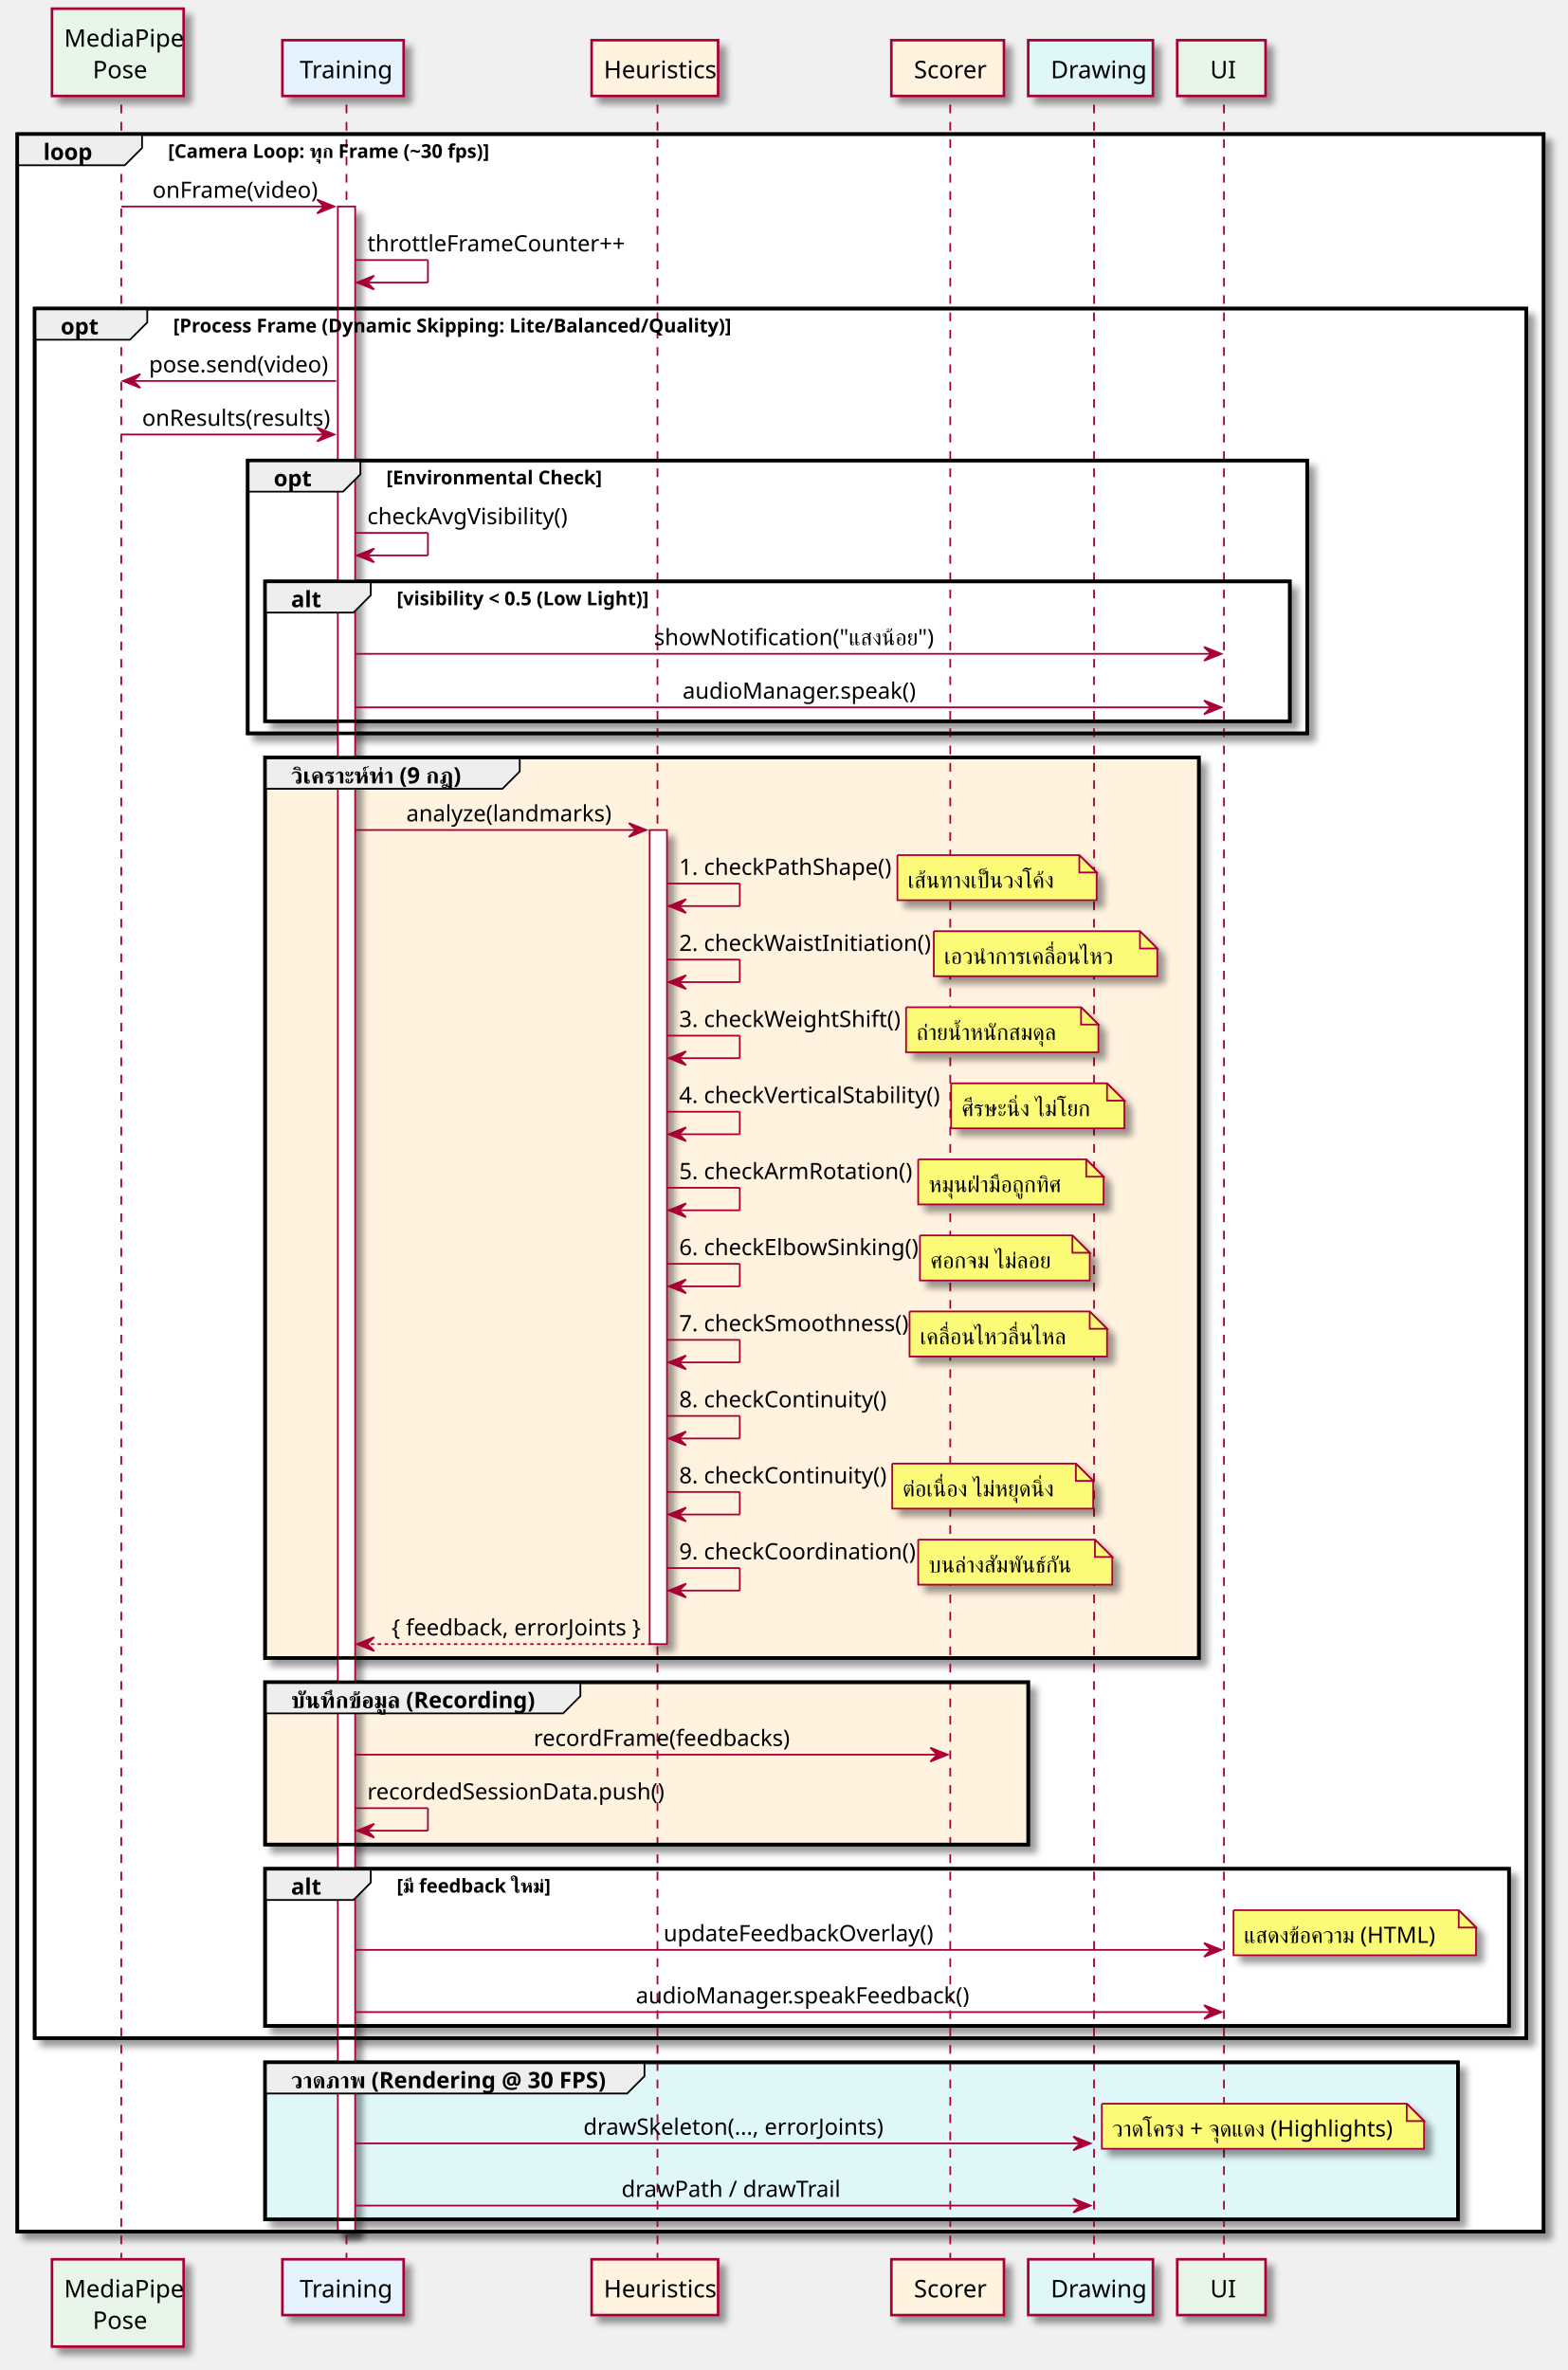
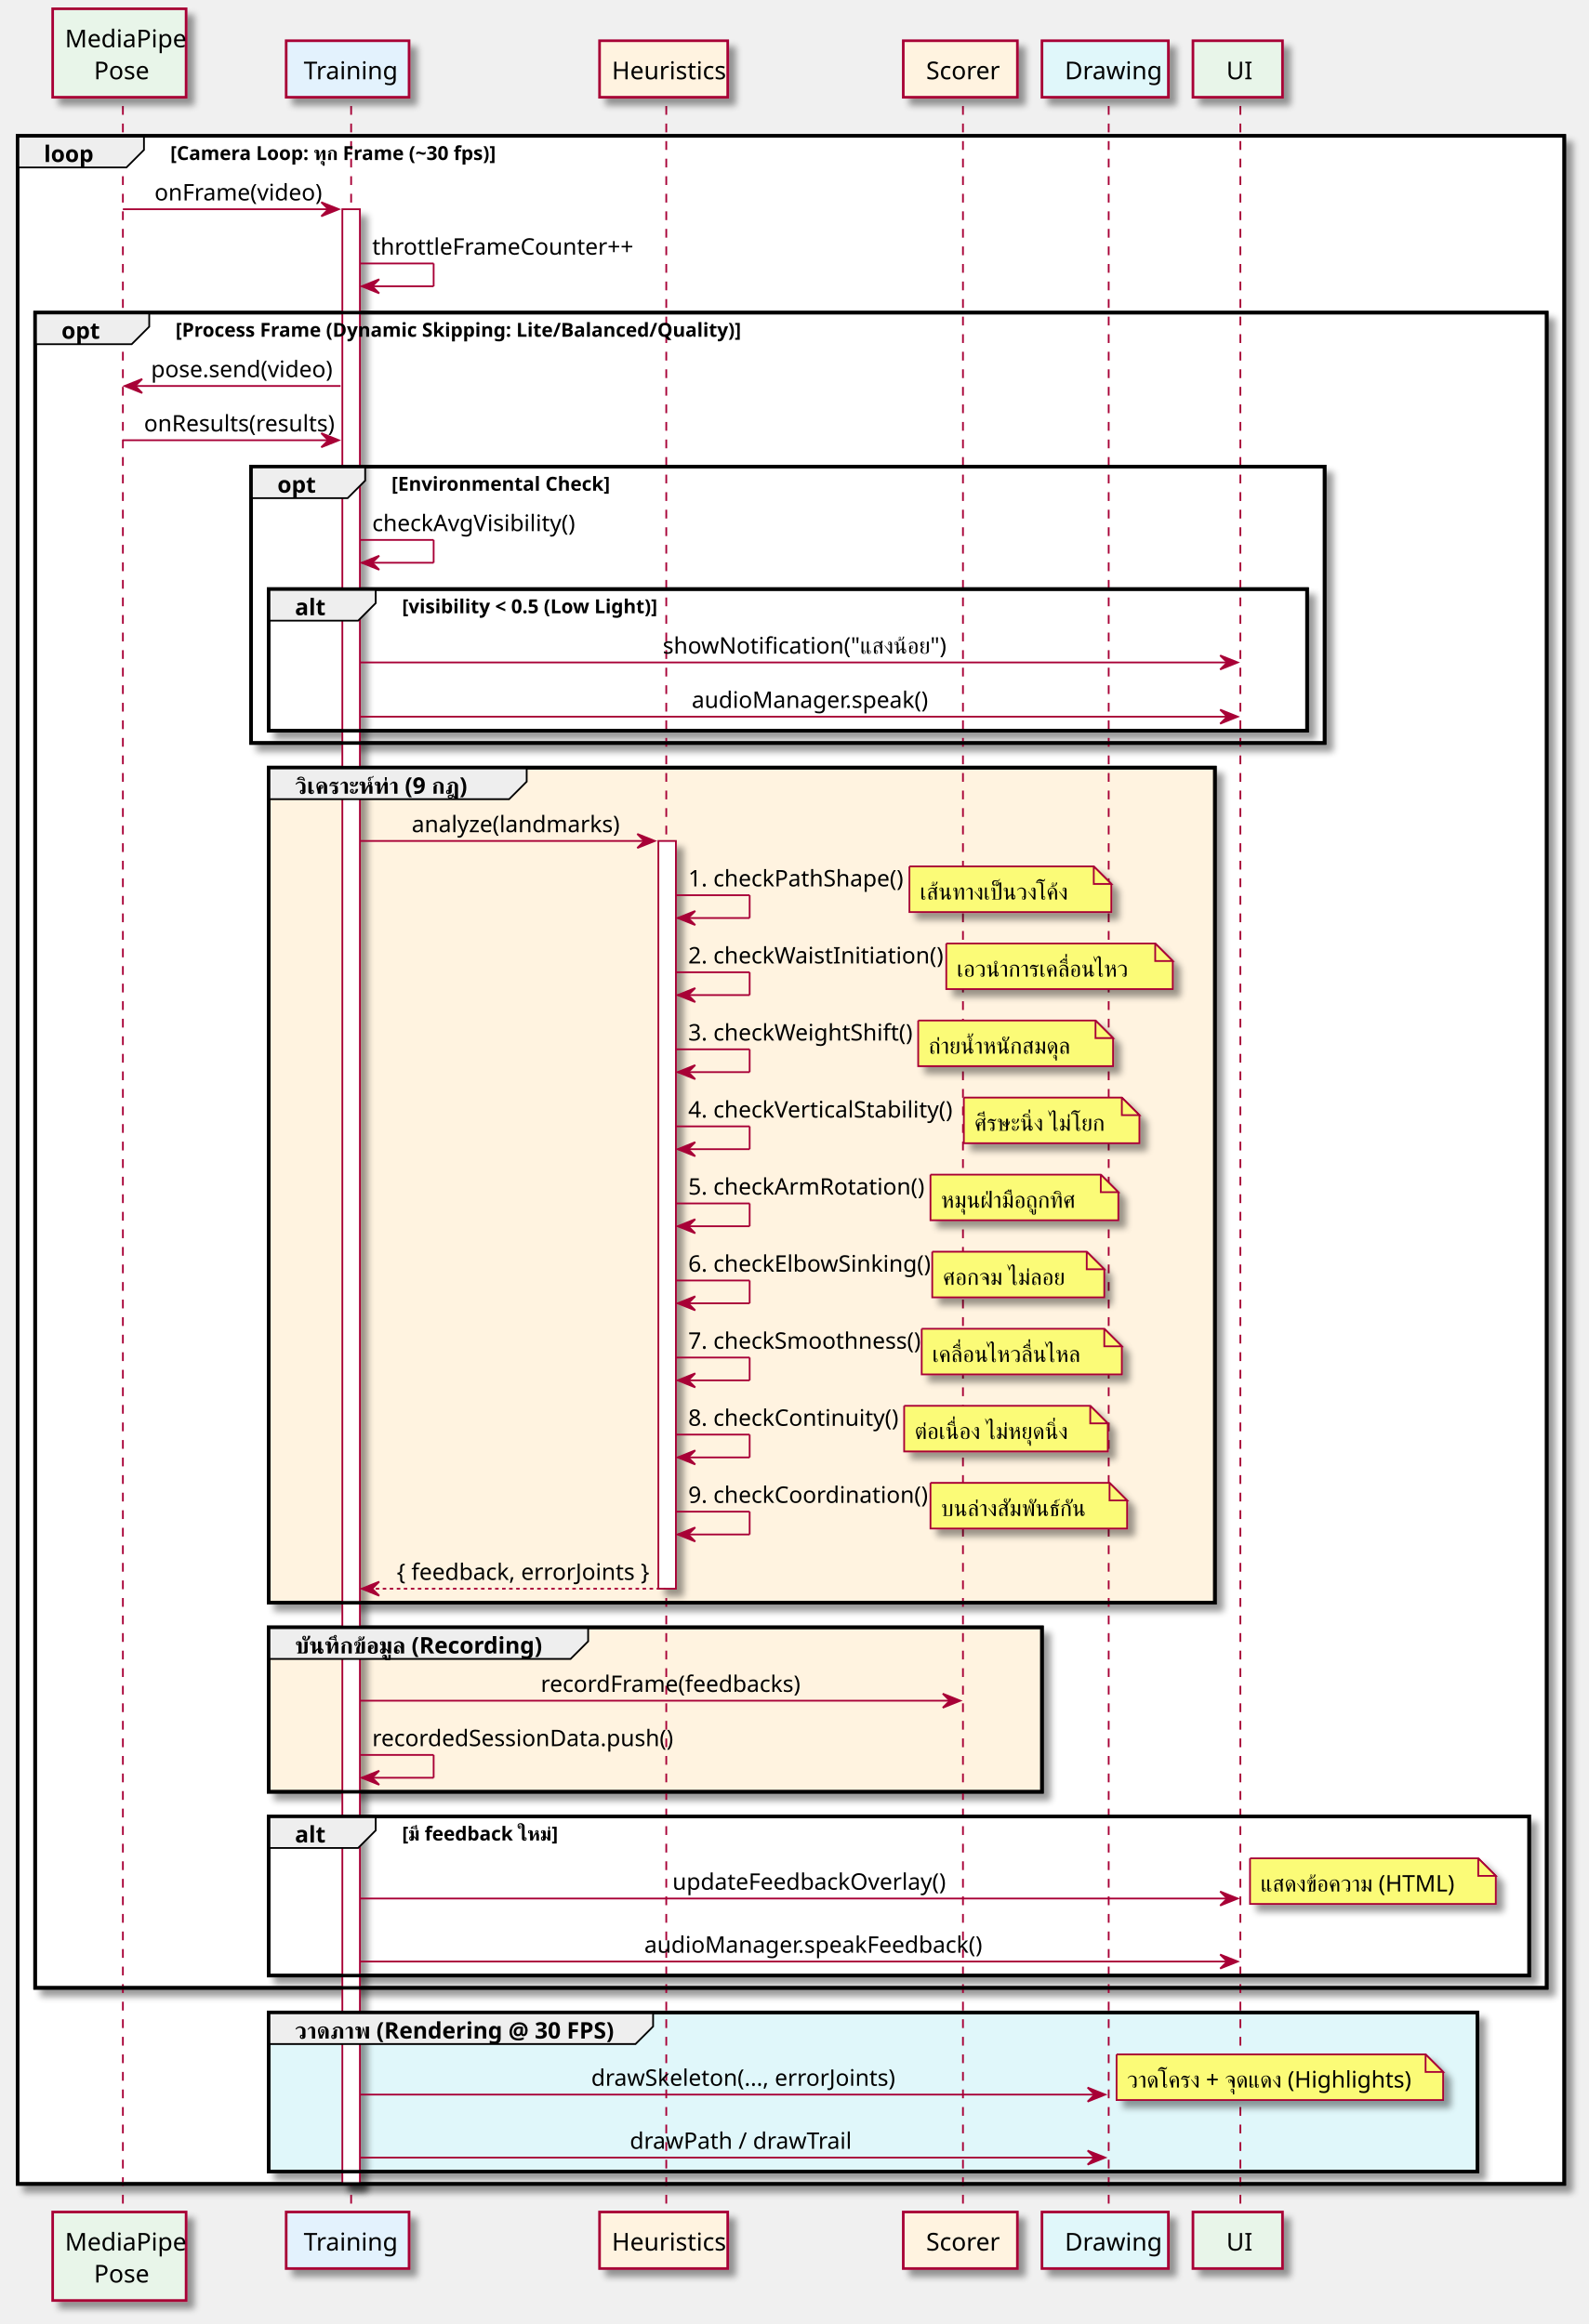
- <svg xmlns="http://www.w3.org/2000/svg" contentScriptType="application/ecmascript" contentStyleType="text/css" height="1368px" preserveAspectRatio="none" style="width:905px;height:1368px;background:#00000000;" version="1.1" viewBox="0 0 905 1368" width="905px" zoomAndPan="magnify">
+ <svg xmlns="http://www.w3.org/2000/svg" contentScriptType="application/ecmascript" contentStyleType="text/css" height="1324px" preserveAspectRatio="none" style="width:905px;height:1324px;background:#00000000;" version="1.1" viewBox="0 0 905 1324" width="905px" zoomAndPan="magnify">
  <defs>
-     <filter height="300%" id="fuu8ualpkqyuk" width="300%" x="-1" y="-1">
+     <filter height="300%" id="fxrelg473876f" width="300%" x="-1" y="-1">
      <feGaussianBlur result="blurOut" stdDeviation="2.0" />
      <feColorMatrix in="blurOut" result="blurOut2" type="matrix" values="0 0 0 0 0 0 0 0 0 0 0 0 0 0 0 0 0 0 .4 0" />
      <feOffset dx="4.0" dy="4.0" in="blurOut2" result="blurOut3" />
      <feBlend in="SourceGraphic" in2="blurOut3" mode="normal" />
    </filter>
  </defs>
  <g>
-     <rect fill="#FFFFFF" filter="url(#fuu8ualpkqyuk)" height="1168.9" style="stroke:#A80036;stroke-width:1.0;" width="10" x="195" y="119.2" />
-     <rect fill="#FFFFFF" filter="url(#fuu8ualpkqyuk)" height="469.9" style="stroke:#A80036;stroke-width:1.0;" width="10" x="375" y="479.1" />
-     <rect fill="#FFFFFF" filter="url(#fuu8ualpkqyuk)" height="1210.7" style="stroke:#000000;stroke-width:2.0;" width="881" x="10" y="77.4" />
-     <rect fill="#FFFFFF" filter="url(#fuu8ualpkqyuk)" height="998.3" style="stroke:#000000;stroke-width:2.0;" width="861" x="20" y="178.1" />
-     <rect fill="#FFFFFF" filter="url(#fuu8ualpkqyuk)" height="157.5" style="stroke:#000000;stroke-width:2.0;" width="611.5" x="143" y="265.8" />
-     <rect fill="#FFFFFF" filter="url(#fuu8ualpkqyuk)" height="80.7" style="stroke:#000000;stroke-width:2.0;" width="591.5" x="153" y="335.6" />
-     <rect fill="#FFF3E0" filter="url(#fuu8ualpkqyuk)" height="519.7" style="stroke:#000000;stroke-width:2.0;" width="539" x="153" y="437.3" />
-     <rect fill="#FFF3E0" filter="url(#fuu8ualpkqyuk)" height="93.7" style="stroke:#000000;stroke-width:2.0;" width="440.5" x="153" y="971" />
-     <rect fill="#FFFFFF" filter="url(#fuu8ualpkqyuk)" height="90.7" style="stroke:#000000;stroke-width:2.0;" width="718" x="153" y="1078.7" />
-     <rect fill="#E0F7FA" filter="url(#fuu8ualpkqyuk)" height="90.7" style="stroke:#000000;stroke-width:2.0;" width="688.5" x="153" y="1190.4" />
-     <line style="stroke:#A80036;stroke-width:1.0;stroke-dasharray:5.0,5.0;" x1="70" x2="70" y1="60.4" y2="1305.1" />
-     <line style="stroke:#A80036;stroke-width:1.0;stroke-dasharray:5.0,5.0;" x1="200" x2="200" y1="60.4" y2="1305.1" />
-     <line style="stroke:#A80036;stroke-width:1.0;stroke-dasharray:5.0,5.0;" x1="379.5" x2="379.5" y1="60.4" y2="1305.1" />
-     <line style="stroke:#A80036;stroke-width:1.0;stroke-dasharray:5.0,5.0;" x1="548.5" x2="548.5" y1="60.4" y2="1305.1" />
-     <line style="stroke:#A80036;stroke-width:1.0;stroke-dasharray:5.0,5.0;" x1="631.5" x2="631.5" y1="60.4" y2="1305.1" />
-     <line style="stroke:#A80036;stroke-width:1.0;stroke-dasharray:5.0,5.0;" x1="706.5" x2="706.5" y1="60.4" y2="1305.1" />
-     <rect fill="#E8F5E9" filter="url(#fuu8ualpkqyuk)" height="50.4" style="stroke:#A80036;stroke-width:1.5;" width="76" x="30" y="5" />
+     <rect fill="#FFFFFF" filter="url(#fxrelg473876f)" height="1125" style="stroke:#A80036;stroke-width:1.0;" width="10" x="195" y="119.2" />
+     <rect fill="#FFFFFF" filter="url(#fxrelg473876f)" height="426" style="stroke:#A80036;stroke-width:1.0;" width="10" x="375" y="479.1" />
+     <rect fill="#FFFFFF" filter="url(#fxrelg473876f)" height="1166.8" style="stroke:#000000;stroke-width:2.0;" width="881" x="10" y="77.4" />
+     <rect fill="#FFFFFF" filter="url(#fxrelg473876f)" height="954.4" style="stroke:#000000;stroke-width:2.0;" width="861" x="20" y="178.1" />
+     <rect fill="#FFFFFF" filter="url(#fxrelg473876f)" height="157.5" style="stroke:#000000;stroke-width:2.0;" width="611.5" x="143" y="265.8" />
+     <rect fill="#FFFFFF" filter="url(#fxrelg473876f)" height="80.7" style="stroke:#000000;stroke-width:2.0;" width="591.5" x="153" y="335.6" />
+     <rect fill="#FFF3E0" filter="url(#fxrelg473876f)" height="475.8" style="stroke:#000000;stroke-width:2.0;" width="539" x="153" y="437.3" />
+     <rect fill="#FFF3E0" filter="url(#fxrelg473876f)" height="93.7" style="stroke:#000000;stroke-width:2.0;" width="440.5" x="153" y="927.1" />
+     <rect fill="#FFFFFF" filter="url(#fxrelg473876f)" height="90.7" style="stroke:#000000;stroke-width:2.0;" width="718" x="153" y="1034.8" />
+     <rect fill="#E0F7FA" filter="url(#fxrelg473876f)" height="90.7" style="stroke:#000000;stroke-width:2.0;" width="688.5" x="153" y="1146.5" />
+     <line style="stroke:#A80036;stroke-width:1.0;stroke-dasharray:5.0,5.0;" x1="70" x2="70" y1="60.4" y2="1261.2" />
+     <line style="stroke:#A80036;stroke-width:1.0;stroke-dasharray:5.0,5.0;" x1="200" x2="200" y1="60.4" y2="1261.2" />
+     <line style="stroke:#A80036;stroke-width:1.0;stroke-dasharray:5.0,5.0;" x1="379.5" x2="379.5" y1="60.4" y2="1261.2" />
+     <line style="stroke:#A80036;stroke-width:1.0;stroke-dasharray:5.0,5.0;" x1="548.5" x2="548.5" y1="60.4" y2="1261.2" />
+     <line style="stroke:#A80036;stroke-width:1.0;stroke-dasharray:5.0,5.0;" x1="631.5" x2="631.5" y1="60.4" y2="1261.2" />
+     <line style="stroke:#A80036;stroke-width:1.0;stroke-dasharray:5.0,5.0;" x1="706.5" x2="706.5" y1="60.4" y2="1261.2" />
+     <rect fill="#E8F5E9" filter="url(#fxrelg473876f)" height="50.4" style="stroke:#A80036;stroke-width:1.5;" width="76" x="30" y="5" />
    <text fill="#000000" font-family="Sarabun" font-size="14" lengthAdjust="spacing" textLength="62" x="37" y="26.952">MediaPipe</text>
    <text fill="#000000" font-family="Sarabun" font-size="14" lengthAdjust="spacing" textLength="29" x="53.5" y="45.152">Pose</text>
-     <rect fill="#E8F5E9" filter="url(#fuu8ualpkqyuk)" height="50.4" style="stroke:#A80036;stroke-width:1.5;" width="76" x="30" y="1304.1" />
-     <text fill="#000000" font-family="Sarabun" font-size="14" lengthAdjust="spacing" textLength="62" x="37" y="1326.052">MediaPipe</text>
-     <text fill="#000000" font-family="Sarabun" font-size="14" lengthAdjust="spacing" textLength="29" x="53.5" y="1344.252">Pose</text>
-     <rect fill="#E3F2FD" filter="url(#fuu8ualpkqyuk)" height="32.2" style="stroke:#A80036;stroke-width:1.5;" width="70" x="163" y="23.2" />
+     <rect fill="#E8F5E9" filter="url(#fxrelg473876f)" height="50.4" style="stroke:#A80036;stroke-width:1.5;" width="76" x="30" y="1260.2" />
+     <text fill="#000000" font-family="Sarabun" font-size="14" lengthAdjust="spacing" textLength="62" x="37" y="1282.152">MediaPipe</text>
+     <text fill="#000000" font-family="Sarabun" font-size="14" lengthAdjust="spacing" textLength="29" x="53.5" y="1300.352">Pose</text>
+     <rect fill="#E3F2FD" filter="url(#fxrelg473876f)" height="32.2" style="stroke:#A80036;stroke-width:1.5;" width="70" x="163" y="23.2" />
    <text fill="#000000" font-family="Sarabun" font-size="14" lengthAdjust="spacing" textLength="50" x="173" y="45.152">Training</text>
-     <rect fill="#E3F2FD" filter="url(#fuu8ualpkqyuk)" height="32.2" style="stroke:#A80036;stroke-width:1.5;" width="70" x="163" y="1304.1" />
-     <text fill="#000000" font-family="Sarabun" font-size="14" lengthAdjust="spacing" textLength="50" x="173" y="1326.052">Training</text>
-     <rect fill="#FFF3E0" filter="url(#fuu8ualpkqyuk)" height="32.2" style="stroke:#A80036;stroke-width:1.5;" width="73" x="341.5" y="23.2" />
+     <rect fill="#E3F2FD" filter="url(#fxrelg473876f)" height="32.2" style="stroke:#A80036;stroke-width:1.5;" width="70" x="163" y="1260.2" />
+     <text fill="#000000" font-family="Sarabun" font-size="14" lengthAdjust="spacing" textLength="50" x="173" y="1282.152">Training</text>
+     <rect fill="#FFF3E0" filter="url(#fxrelg473876f)" height="32.2" style="stroke:#A80036;stroke-width:1.5;" width="73" x="341.5" y="23.2" />
    <text fill="#000000" font-family="Sarabun" font-size="14" lengthAdjust="spacing" textLength="59" x="348.5" y="45.152">Heuristics</text>
-     <rect fill="#FFF3E0" filter="url(#fuu8ualpkqyuk)" height="32.2" style="stroke:#A80036;stroke-width:1.5;" width="73" x="341.5" y="1304.1" />
-     <text fill="#000000" font-family="Sarabun" font-size="14" lengthAdjust="spacing" textLength="59" x="348.5" y="1326.052">Heuristics</text>
-     <rect fill="#FFF3E0" filter="url(#fuu8ualpkqyuk)" height="32.2" style="stroke:#A80036;stroke-width:1.5;" width="65" x="514.5" y="23.2" />
+     <rect fill="#FFF3E0" filter="url(#fxrelg473876f)" height="32.2" style="stroke:#A80036;stroke-width:1.5;" width="73" x="341.5" y="1260.2" />
+     <text fill="#000000" font-family="Sarabun" font-size="14" lengthAdjust="spacing" textLength="59" x="348.5" y="1282.152">Heuristics</text>
+     <rect fill="#FFF3E0" filter="url(#fxrelg473876f)" height="32.2" style="stroke:#A80036;stroke-width:1.5;" width="65" x="514.5" y="23.2" />
    <text fill="#000000" font-family="Sarabun" font-size="14" lengthAdjust="spacing" textLength="39" x="527.5" y="45.152">Scorer</text>
-     <rect fill="#FFF3E0" filter="url(#fuu8ualpkqyuk)" height="32.2" style="stroke:#A80036;stroke-width:1.5;" width="65" x="514.5" y="1304.1" />
-     <text fill="#000000" font-family="Sarabun" font-size="14" lengthAdjust="spacing" textLength="39" x="527.5" y="1326.052">Scorer</text>
-     <rect fill="#E0F7FA" filter="url(#fuu8ualpkqyuk)" height="32.2" style="stroke:#A80036;stroke-width:1.5;" width="72" x="593.5" y="23.2" />
+     <rect fill="#FFF3E0" filter="url(#fxrelg473876f)" height="32.2" style="stroke:#A80036;stroke-width:1.5;" width="65" x="514.5" y="1260.2" />
+     <text fill="#000000" font-family="Sarabun" font-size="14" lengthAdjust="spacing" textLength="39" x="527.5" y="1282.152">Scorer</text>
+     <rect fill="#E0F7FA" filter="url(#fxrelg473876f)" height="32.2" style="stroke:#A80036;stroke-width:1.5;" width="72" x="593.5" y="23.2" />
    <text fill="#000000" font-family="Sarabun" font-size="14" lengthAdjust="spacing" textLength="49" x="606.5" y="45.152">Drawing</text>
-     <rect fill="#E0F7FA" filter="url(#fuu8ualpkqyuk)" height="32.2" style="stroke:#A80036;stroke-width:1.5;" width="72" x="593.5" y="1304.1" />
-     <text fill="#000000" font-family="Sarabun" font-size="14" lengthAdjust="spacing" textLength="49" x="606.5" y="1326.052">Drawing</text>
-     <rect fill="#E8F5E9" filter="url(#fuu8ualpkqyuk)" height="32.2" style="stroke:#A80036;stroke-width:1.5;" width="51" x="679.5" y="23.2" />
+     <rect fill="#E0F7FA" filter="url(#fxrelg473876f)" height="32.2" style="stroke:#A80036;stroke-width:1.5;" width="72" x="593.5" y="1260.2" />
+     <text fill="#000000" font-family="Sarabun" font-size="14" lengthAdjust="spacing" textLength="49" x="606.5" y="1282.152">Drawing</text>
+     <rect fill="#E8F5E9" filter="url(#fxrelg473876f)" height="32.2" style="stroke:#A80036;stroke-width:1.5;" width="51" x="679.5" y="23.2" />
    <text fill="#000000" font-family="Sarabun" font-size="14" lengthAdjust="spacing" textLength="13" x="698.5" y="45.152">UI</text>
-     <rect fill="#E8F5E9" filter="url(#fuu8ualpkqyuk)" height="32.2" style="stroke:#A80036;stroke-width:1.5;" width="51" x="679.5" y="1304.1" />
-     <text fill="#000000" font-family="Sarabun" font-size="14" lengthAdjust="spacing" textLength="13" x="698.5" y="1326.052">UI</text>
-     <rect fill="#FFFFFF" filter="url(#fuu8ualpkqyuk)" height="1168.9" style="stroke:#A80036;stroke-width:1.0;" width="10" x="195" y="119.2" />
-     <rect fill="#FFFFFF" filter="url(#fuu8ualpkqyuk)" height="469.9" style="stroke:#A80036;stroke-width:1.0;" width="10" x="375" y="479.1" />
+     <rect fill="#E8F5E9" filter="url(#fxrelg473876f)" height="32.2" style="stroke:#A80036;stroke-width:1.5;" width="51" x="679.5" y="1260.2" />
+     <text fill="#000000" font-family="Sarabun" font-size="14" lengthAdjust="spacing" textLength="13" x="698.5" y="1282.152">UI</text>
+     <rect fill="#FFFFFF" filter="url(#fxrelg473876f)" height="1125" style="stroke:#A80036;stroke-width:1.0;" width="10" x="195" y="119.2" />
+     <rect fill="#FFFFFF" filter="url(#fxrelg473876f)" height="426" style="stroke:#A80036;stroke-width:1.0;" width="10" x="375" y="479.1" />
    <path d="M10,77.4 L82,77.4 L82,85.4 L72,95.4 L10,95.4 L10,77.4 " fill="#EEEEEE" style="stroke:#000000;stroke-width:1.0;" />
-     <rect fill="none" height="1210.7" style="stroke:#000000;stroke-width:2.0;" width="881" x="10" y="77.4" />
+     <rect fill="none" height="1166.8" style="stroke:#000000;stroke-width:2.0;" width="881" x="10" y="77.4" />
    <text fill="#000000" font-family="Sarabun" font-size="13" font-weight="bold" lengthAdjust="spacing" textLength="27" x="25" y="92.284">loop</text>
    <text fill="#000000" font-family="Sarabun" font-size="11" font-weight="bold" lengthAdjust="spacing" textLength="175" x="97" y="91.148">[Camera Loop: ทุก Frame (~30 fps)]</text>
    <polygon fill="#A80036" points="183,115.2,193,119.2,183,123.2,187,119.2" style="stroke:#A80036;stroke-width:1.0;" />
    <line style="stroke:#A80036;stroke-width:1.0;" x1="70" x2="189" y1="119.2" y2="119.2" />
    <text fill="#000000" font-family="Sarabun" font-size="13" lengthAdjust="spacing" textLength="89" x="88" y="114.184">onFrame(video)</text>
    <line style="stroke:#A80036;stroke-width:1.0;" x1="205" x2="247" y1="150.1" y2="150.1" />
    <line style="stroke:#A80036;stroke-width:1.0;" x1="247" x2="247" y1="150.1" y2="163.1" />
    <line style="stroke:#A80036;stroke-width:1.0;" x1="206" x2="247" y1="163.1" y2="163.1" />
    <polygon fill="#A80036" points="216,159.1,206,163.1,216,167.1,212,163.1" style="stroke:#A80036;stroke-width:1.0;" />
    <text fill="#000000" font-family="Sarabun" font-size="13" lengthAdjust="spacing" textLength="144" x="212" y="145.084">throttleFrameCounter++</text>
    <path d="M20,178.1 L85,178.1 L85,186.1 L75,196.1 L20,196.1 L20,178.1 " fill="#EEEEEE" style="stroke:#000000;stroke-width:1.0;" />
-     <rect fill="none" height="998.3" style="stroke:#000000;stroke-width:2.0;" width="861" x="20" y="178.1" />
+     <rect fill="none" height="954.4" style="stroke:#000000;stroke-width:2.0;" width="861" x="20" y="178.1" />
    <text fill="#000000" font-family="Sarabun" font-size="13" font-weight="bold" lengthAdjust="spacing" textLength="20" x="35" y="192.984">opt</text>
    <text fill="#000000" font-family="Sarabun" font-size="11" font-weight="bold" lengthAdjust="spacing" textLength="295" x="100" y="191.848">[Process Frame (Dynamic Skipping: Lite/Balanced/Quality)]</text>
    <polygon fill="#A80036" points="81,215.9,71,219.9,81,223.9,77,219.9" style="stroke:#A80036;stroke-width:1.0;" />
    <line style="stroke:#A80036;stroke-width:1.0;" x1="75" x2="194" y1="219.9" y2="219.9" />
    <text fill="#000000" font-family="Sarabun" font-size="13" lengthAdjust="spacing" textLength="93" x="86" y="214.884">pose.send(video)</text>
    <polygon fill="#A80036" points="183,246.8,193,250.8,183,254.8,187,250.8" style="stroke:#A80036;stroke-width:1.0;" />
    <line style="stroke:#A80036;stroke-width:1.0;" x1="70" x2="189" y1="250.8" y2="250.8" />
    <text fill="#000000" font-family="Sarabun" font-size="13" lengthAdjust="spacing" textLength="101" x="82" y="245.784">onResults(results)</text>
    <path d="M143,265.8 L208,265.8 L208,273.8 L198,283.8 L143,283.8 L143,265.8 " fill="#EEEEEE" style="stroke:#000000;stroke-width:1.0;" />
    <rect fill="none" height="157.5" style="stroke:#000000;stroke-width:2.0;" width="611.5" x="143" y="265.8" />
    <text fill="#000000" font-family="Sarabun" font-size="13" font-weight="bold" lengthAdjust="spacing" textLength="20" x="158" y="280.684">opt</text>
    <text fill="#000000" font-family="Sarabun" font-size="11" font-weight="bold" lengthAdjust="spacing" textLength="113" x="223" y="279.548">[Environmental Check]</text>
    <line style="stroke:#A80036;stroke-width:1.0;" x1="205" x2="247" y1="307.6" y2="307.6" />
    <line style="stroke:#A80036;stroke-width:1.0;" x1="247" x2="247" y1="307.6" y2="320.6" />
    <line style="stroke:#A80036;stroke-width:1.0;" x1="206" x2="247" y1="320.6" y2="320.6" />
    <polygon fill="#A80036" points="216,316.6,206,320.6,216,324.6,212,320.6" style="stroke:#A80036;stroke-width:1.0;" />
    <text fill="#000000" font-family="Sarabun" font-size="13" lengthAdjust="spacing" textLength="108" x="212" y="302.584">checkAvgVisibility()</text>
    <path d="M153,335.6 L214,335.6 L214,343.6 L204,353.6 L153,353.6 L153,335.6 " fill="#EEEEEE" style="stroke:#000000;stroke-width:1.0;" />
    <rect fill="none" height="80.7" style="stroke:#000000;stroke-width:2.0;" width="591.5" x="153" y="335.6" />
    <text fill="#000000" font-family="Sarabun" font-size="13" font-weight="bold" lengthAdjust="spacing" textLength="16" x="168" y="350.484">alt</text>
    <text fill="#000000" font-family="Sarabun" font-size="11" font-weight="bold" lengthAdjust="spacing" textLength="139" x="229" y="349.348">[visibility &lt; 0.5 (Low Light)]</text>
    <polygon fill="#A80036" points="695,373.4,705,377.4,695,381.4,699,377.4" style="stroke:#A80036;stroke-width:1.0;" />
    <line style="stroke:#A80036;stroke-width:1.0;" x1="205" x2="701" y1="377.4" y2="377.4" />
    <text fill="#000000" font-family="Sarabun" font-size="13" lengthAdjust="spacing" textLength="157" x="377.5" y="372.384">showNotification("แสงน้อย")</text>
    <polygon fill="#A80036" points="695,404.3,705,408.3,695,412.3,699,408.3" style="stroke:#A80036;stroke-width:1.0;" />
    <line style="stroke:#A80036;stroke-width:1.0;" x1="205" x2="701" y1="408.3" y2="408.3" />
    <text fill="#000000" font-family="Sarabun" font-size="13" lengthAdjust="spacing" textLength="124" x="394" y="403.284">audioManager.speak()</text>
    <path d="M153,437.3 L300,437.3 L300,445.3 L290,455.3 L153,455.3 L153,437.3 " fill="#EEEEEE" style="stroke:#000000;stroke-width:1.0;" />
-     <rect fill="none" height="519.7" style="stroke:#000000;stroke-width:2.0;" width="539" x="153" y="437.3" />
+     <rect fill="none" height="475.8" style="stroke:#000000;stroke-width:2.0;" width="539" x="153" y="437.3" />
    <text fill="#000000" font-family="Sarabun" font-size="13" font-weight="bold" lengthAdjust="spacing" textLength="102" x="168" y="452.184">วิเคราะห์ท่า (9 กฎ)</text>
    <polygon fill="#A80036" points="363,475.1,373,479.1,363,483.1,367,479.1" style="stroke:#A80036;stroke-width:1.0;" />
    <line style="stroke:#A80036;stroke-width:1.0;" x1="205" x2="369" y1="479.1" y2="479.1" />
    <text fill="#000000" font-family="Sarabun" font-size="13" lengthAdjust="spacing" textLength="111" x="234.5" y="474.084">analyze(landmarks)</text>
    <line style="stroke:#A80036;stroke-width:1.0;" x1="385" x2="427" y1="510" y2="510" />
    <line style="stroke:#A80036;stroke-width:1.0;" x1="427" x2="427" y1="510" y2="523" />
    <line style="stroke:#A80036;stroke-width:1.0;" x1="386" x2="427" y1="523" y2="523" />
    <polygon fill="#A80036" points="396,519,386,523,396,527,392,523" style="stroke:#A80036;stroke-width:1.0;" />
    <text fill="#000000" font-family="Sarabun" font-size="13" lengthAdjust="spacing" textLength="114" x="392" y="504.984">1. checkPathShape()</text>
-     <path d="M518,493.6 L518,519.6 L633,519.6 L633,503.6 L623,493.6 L518,493.6 " fill="#FBFB77" filter="url(#fuu8ualpkqyuk)" style="stroke:#A80036;stroke-width:1.0;" />
+     <path d="M518,493.6 L518,519.6 L633,519.6 L633,503.6 L623,493.6 L518,493.6 " fill="#FBFB77" filter="url(#fxrelg473876f)" style="stroke:#A80036;stroke-width:1.0;" />
    <path d="M623,493.6 L623,503.6 L633,503.6 L623,493.6 " fill="#FBFB77" style="stroke:#A80036;stroke-width:1.0;" />
    <text fill="#000000" font-family="Sarabun" font-size="13" lengthAdjust="spacing" textLength="94" x="524" y="512.484">เส้นทางเป็นวงโค้ง</text>
    <line style="stroke:#A80036;stroke-width:1.0;" x1="385" x2="427" y1="553.9" y2="553.9" />
    <line style="stroke:#A80036;stroke-width:1.0;" x1="427" x2="427" y1="553.9" y2="566.9" />
    <line style="stroke:#A80036;stroke-width:1.0;" x1="386" x2="427" y1="566.9" y2="566.9" />
    <polygon fill="#A80036" points="396,562.9,386,566.9,396,570.9,392,566.9" style="stroke:#A80036;stroke-width:1.0;" />
    <text fill="#000000" font-family="Sarabun" font-size="13" lengthAdjust="spacing" textLength="135" x="392" y="548.884">2. checkWaistInitiation()</text>
-     <path d="M539,537.5 L539,563.5 L668,563.5 L668,547.5 L658,537.5 L539,537.5 " fill="#FBFB77" filter="url(#fuu8ualpkqyuk)" style="stroke:#A80036;stroke-width:1.0;" />
+     <path d="M539,537.5 L539,563.5 L668,563.5 L668,547.5 L658,537.5 L539,537.5 " fill="#FBFB77" filter="url(#fxrelg473876f)" style="stroke:#A80036;stroke-width:1.0;" />
    <path d="M658,537.5 L658,547.5 L668,547.5 L658,537.5 " fill="#FBFB77" style="stroke:#A80036;stroke-width:1.0;" />
    <text fill="#000000" font-family="Sarabun" font-size="13" lengthAdjust="spacing" textLength="108" x="545" y="556.384">เอวนำการเคลื่อนไหว</text>
    <line style="stroke:#A80036;stroke-width:1.0;" x1="385" x2="427" y1="597.8" y2="597.8" />
    <line style="stroke:#A80036;stroke-width:1.0;" x1="427" x2="427" y1="597.8" y2="610.8" />
    <line style="stroke:#A80036;stroke-width:1.0;" x1="386" x2="427" y1="610.8" y2="610.8" />
    <polygon fill="#A80036" points="396,606.8,386,610.8,396,614.8,392,610.8" style="stroke:#A80036;stroke-width:1.0;" />
    <text fill="#000000" font-family="Sarabun" font-size="13" lengthAdjust="spacing" textLength="119" x="392" y="592.784">3. checkWeightShift()</text>
-     <path d="M523,581.4 L523,607.4 L634,607.4 L634,591.4 L624,581.4 L523,581.4 " fill="#FBFB77" filter="url(#fuu8ualpkqyuk)" style="stroke:#A80036;stroke-width:1.0;" />
+     <path d="M523,581.4 L523,607.4 L634,607.4 L634,591.4 L624,581.4 L523,581.4 " fill="#FBFB77" filter="url(#fxrelg473876f)" style="stroke:#A80036;stroke-width:1.0;" />
    <path d="M624,581.4 L624,591.4 L634,591.4 L624,581.4 " fill="#FBFB77" style="stroke:#A80036;stroke-width:1.0;" />
    <text fill="#000000" font-family="Sarabun" font-size="13" lengthAdjust="spacing" textLength="90" x="529" y="600.284">ถ่ายน้ำหนักสมดุล</text>
    <line style="stroke:#A80036;stroke-width:1.0;" x1="385" x2="427" y1="641.7" y2="641.7" />
    <line style="stroke:#A80036;stroke-width:1.0;" x1="427" x2="427" y1="641.7" y2="654.7" />
    <line style="stroke:#A80036;stroke-width:1.0;" x1="386" x2="427" y1="654.7" y2="654.7" />
    <polygon fill="#A80036" points="396,650.7,386,654.7,396,658.7,392,654.7" style="stroke:#A80036;stroke-width:1.0;" />
    <text fill="#000000" font-family="Sarabun" font-size="13" lengthAdjust="spacing" textLength="145" x="392" y="636.684">4. checkVerticalStability()</text>
-     <path d="M549,625.3 L549,651.3 L649,651.3 L649,635.3 L639,625.3 L549,625.3 " fill="#FBFB77" filter="url(#fuu8ualpkqyuk)" style="stroke:#A80036;stroke-width:1.0;" />
+     <path d="M549,625.3 L549,651.3 L649,651.3 L649,635.3 L639,625.3 L549,625.3 " fill="#FBFB77" filter="url(#fxrelg473876f)" style="stroke:#A80036;stroke-width:1.0;" />
    <path d="M639,625.3 L639,635.3 L649,635.3 L639,625.3 " fill="#FBFB77" style="stroke:#A80036;stroke-width:1.0;" />
    <text fill="#000000" font-family="Sarabun" font-size="13" lengthAdjust="spacing" textLength="79" x="555" y="644.184">ศีรษะนิ่ง ไม่โยก</text>
    <line style="stroke:#A80036;stroke-width:1.0;" x1="385" x2="427" y1="685.6" y2="685.6" />
    <line style="stroke:#A80036;stroke-width:1.0;" x1="427" x2="427" y1="685.6" y2="698.6" />
    <line style="stroke:#A80036;stroke-width:1.0;" x1="386" x2="427" y1="698.6" y2="698.6" />
    <polygon fill="#A80036" points="396,694.6,386,698.6,396,702.6,392,698.6" style="stroke:#A80036;stroke-width:1.0;" />
    <text fill="#000000" font-family="Sarabun" font-size="13" lengthAdjust="spacing" textLength="126" x="392" y="680.584">5. checkArmRotation()</text>
-     <path d="M530,669.2 L530,695.2 L637,695.2 L637,679.2 L627,669.2 L530,669.2 " fill="#FBFB77" filter="url(#fuu8ualpkqyuk)" style="stroke:#A80036;stroke-width:1.0;" />
+     <path d="M530,669.2 L530,695.2 L637,695.2 L637,679.2 L627,669.2 L530,669.2 " fill="#FBFB77" filter="url(#fxrelg473876f)" style="stroke:#A80036;stroke-width:1.0;" />
    <path d="M627,669.2 L627,679.2 L637,679.2 L627,669.2 " fill="#FBFB77" style="stroke:#A80036;stroke-width:1.0;" />
    <text fill="#000000" font-family="Sarabun" font-size="13" lengthAdjust="spacing" textLength="86" x="536" y="688.084">หมุนฝ่ามือถูกทิศ</text>
    <line style="stroke:#A80036;stroke-width:1.0;" x1="385" x2="427" y1="729.5" y2="729.5" />
    <line style="stroke:#A80036;stroke-width:1.0;" x1="427" x2="427" y1="729.5" y2="742.5" />
    <line style="stroke:#A80036;stroke-width:1.0;" x1="386" x2="427" y1="742.5" y2="742.5" />
    <polygon fill="#A80036" points="396,738.5,386,742.5,396,746.5,392,742.5" style="stroke:#A80036;stroke-width:1.0;" />
    <text fill="#000000" font-family="Sarabun" font-size="13" lengthAdjust="spacing" textLength="127" x="392" y="724.484">6. checkElbowSinking()</text>
-     <path d="M531,713.1 L531,739.1 L629,739.1 L629,723.1 L619,713.1 L531,713.1 " fill="#FBFB77" filter="url(#fuu8ualpkqyuk)" style="stroke:#A80036;stroke-width:1.0;" />
+     <path d="M531,713.1 L531,739.1 L629,739.1 L629,723.1 L619,713.1 L531,713.1 " fill="#FBFB77" filter="url(#fxrelg473876f)" style="stroke:#A80036;stroke-width:1.0;" />
    <path d="M619,713.1 L619,723.1 L629,723.1 L619,713.1 " fill="#FBFB77" style="stroke:#A80036;stroke-width:1.0;" />
    <text fill="#000000" font-family="Sarabun" font-size="13" lengthAdjust="spacing" textLength="77" x="537" y="731.984">ศอกจม ไม่ลอย</text>
    <line style="stroke:#A80036;stroke-width:1.0;" x1="385" x2="427" y1="773.4" y2="773.4" />
    <line style="stroke:#A80036;stroke-width:1.0;" x1="427" x2="427" y1="773.4" y2="786.4" />
    <line style="stroke:#A80036;stroke-width:1.0;" x1="386" x2="427" y1="786.4" y2="786.4" />
    <polygon fill="#A80036" points="396,782.4,386,786.4,396,790.4,392,786.4" style="stroke:#A80036;stroke-width:1.0;" />
    <text fill="#000000" font-family="Sarabun" font-size="13" lengthAdjust="spacing" textLength="121" x="392" y="768.384">7. checkSmoothness()</text>
-     <path d="M525,757 L525,783 L639,783 L639,767 L629,757 L525,757 " fill="#FBFB77" filter="url(#fuu8ualpkqyuk)" style="stroke:#A80036;stroke-width:1.0;" />
+     <path d="M525,757 L525,783 L639,783 L639,767 L629,757 L525,757 " fill="#FBFB77" filter="url(#fxrelg473876f)" style="stroke:#A80036;stroke-width:1.0;" />
    <path d="M629,757 L629,767 L639,767 L629,757 " fill="#FBFB77" style="stroke:#A80036;stroke-width:1.0;" />
    <text fill="#000000" font-family="Sarabun" font-size="13" lengthAdjust="spacing" textLength="93" x="531" y="775.884">เคลื่อนไหวลื่นไหล</text>
    <line style="stroke:#A80036;stroke-width:1.0;" x1="385" x2="427" y1="817.3" y2="817.3" />
    <line style="stroke:#A80036;stroke-width:1.0;" x1="427" x2="427" y1="817.3" y2="830.3" />
    <line style="stroke:#A80036;stroke-width:1.0;" x1="386" x2="427" y1="830.3" y2="830.3" />
    <polygon fill="#A80036" points="396,826.3,386,830.3,396,834.3,392,830.3" style="stroke:#A80036;stroke-width:1.0;" />
    <text fill="#000000" font-family="Sarabun" font-size="13" lengthAdjust="spacing" textLength="111" x="392" y="812.284">8. checkContinuity()</text>
+     <path d="M515,800.9 L515,826.9 L631,826.9 L631,810.9 L621,800.9 L515,800.9 " fill="#FBFB77" filter="url(#fxrelg473876f)" style="stroke:#A80036;stroke-width:1.0;" />
+     <path d="M621,800.9 L621,810.9 L631,810.9 L621,800.9 " fill="#FBFB77" style="stroke:#A80036;stroke-width:1.0;" />
+     <text fill="#000000" font-family="Sarabun" font-size="13" lengthAdjust="spacing" textLength="95" x="521" y="819.784">ต่อเนื่อง ไม่หยุดนิ่ง</text>
    <line style="stroke:#A80036;stroke-width:1.0;" x1="385" x2="427" y1="861.2" y2="861.2" />
    <line style="stroke:#A80036;stroke-width:1.0;" x1="427" x2="427" y1="861.2" y2="874.2" />
    <line style="stroke:#A80036;stroke-width:1.0;" x1="386" x2="427" y1="874.2" y2="874.2" />
    <polygon fill="#A80036" points="396,870.2,386,874.2,396,878.2,392,874.2" style="stroke:#A80036;stroke-width:1.0;" />
-     <text fill="#000000" font-family="Sarabun" font-size="13" lengthAdjust="spacing" textLength="111" x="392" y="856.184">8. checkContinuity()</text>
-     <path d="M515,844.8 L515,870.8 L631,870.8 L631,854.8 L621,844.8 L515,844.8 " fill="#FBFB77" filter="url(#fuu8ualpkqyuk)" style="stroke:#A80036;stroke-width:1.0;" />
-     <path d="M621,844.8 L621,854.8 L631,854.8 L621,844.8 " fill="#FBFB77" style="stroke:#A80036;stroke-width:1.0;" />
-     <text fill="#000000" font-family="Sarabun" font-size="13" lengthAdjust="spacing" textLength="95" x="521" y="863.684">ต่อเนื่อง ไม่หยุดนิ่ง</text>
-     <line style="stroke:#A80036;stroke-width:1.0;" x1="385" x2="427" y1="905.1" y2="905.1" />
-     <line style="stroke:#A80036;stroke-width:1.0;" x1="427" x2="427" y1="905.1" y2="918.1" />
-     <line style="stroke:#A80036;stroke-width:1.0;" x1="386" x2="427" y1="918.1" y2="918.1" />
-     <polygon fill="#A80036" points="396,914.1,386,918.1,396,922.1,392,918.1" style="stroke:#A80036;stroke-width:1.0;" />
-     <text fill="#000000" font-family="Sarabun" font-size="13" lengthAdjust="spacing" textLength="126" x="392" y="900.084">9. checkCoordination()</text>
-     <path d="M530,888.7 L530,914.7 L642,914.7 L642,898.7 L632,888.7 L530,888.7 " fill="#FBFB77" filter="url(#fuu8ualpkqyuk)" style="stroke:#A80036;stroke-width:1.0;" />
-     <path d="M632,888.7 L632,898.7 L642,898.7 L632,888.7 " fill="#FBFB77" style="stroke:#A80036;stroke-width:1.0;" />
-     <text fill="#000000" font-family="Sarabun" font-size="13" lengthAdjust="spacing" textLength="91" x="536" y="907.584">บนล่างสัมพันธ์กัน</text>
-     <polygon fill="#A80036" points="216,945,206,949,216,953,212,949" style="stroke:#A80036;stroke-width:1.0;" />
-     <line style="stroke:#A80036;stroke-width:1.0;stroke-dasharray:2.0,2.0;" x1="210" x2="379" y1="949" y2="949" />
-     <text fill="#000000" font-family="Sarabun" font-size="13" lengthAdjust="spacing" textLength="133" x="226" y="943.984">{ feedback, errorJoints }</text>
-     <path d="M153,971 L335,971 L335,979 L325,989 L153,989 L153,971 " fill="#EEEEEE" style="stroke:#000000;stroke-width:1.0;" />
-     <rect fill="none" height="93.7" style="stroke:#000000;stroke-width:2.0;" width="440.5" x="153" y="971" />
-     <text fill="#000000" font-family="Sarabun" font-size="13" font-weight="bold" lengthAdjust="spacing" textLength="137" x="168" y="985.884">บันทึกข้อมูล (Recording)</text>
-     <polygon fill="#A80036" points="537,1008.8,547,1012.8,537,1016.8,541,1012.8" style="stroke:#A80036;stroke-width:1.0;" />
-     <line style="stroke:#A80036;stroke-width:1.0;" x1="205" x2="543" y1="1012.8" y2="1012.8" />
-     <text fill="#000000" font-family="Sarabun" font-size="13" lengthAdjust="spacing" textLength="138" x="308" y="1007.784">recordFrame(feedbacks)</text>
-     <line style="stroke:#A80036;stroke-width:1.0;" x1="205" x2="247" y1="1043.7" y2="1043.7" />
-     <line style="stroke:#A80036;stroke-width:1.0;" x1="247" x2="247" y1="1043.7" y2="1056.7" />
-     <line style="stroke:#A80036;stroke-width:1.0;" x1="206" x2="247" y1="1056.7" y2="1056.7" />
-     <polygon fill="#A80036" points="216,1052.7,206,1056.7,216,1060.7,212,1056.7" style="stroke:#A80036;stroke-width:1.0;" />
-     <text fill="#000000" font-family="Sarabun" font-size="13" lengthAdjust="spacing" textLength="156" x="212" y="1038.684">recordedSessionData.push()</text>
-     <path d="M153,1078.7 L214,1078.7 L214,1086.7 L204,1096.7 L153,1096.7 L153,1078.7 " fill="#EEEEEE" style="stroke:#000000;stroke-width:1.0;" />
-     <rect fill="none" height="90.7" style="stroke:#000000;stroke-width:2.0;" width="718" x="153" y="1078.7" />
-     <text fill="#000000" font-family="Sarabun" font-size="13" font-weight="bold" lengthAdjust="spacing" textLength="16" x="168" y="1093.584">alt</text>
-     <text fill="#000000" font-family="Sarabun" font-size="11" font-weight="bold" lengthAdjust="spacing" textLength="85" x="229" y="1092.448">[มี feedback ใหม่]</text>
-     <polygon fill="#A80036" points="695,1121.5,705,1125.5,695,1129.5,699,1125.5" style="stroke:#A80036;stroke-width:1.0;" />
-     <line style="stroke:#A80036;stroke-width:1.0;" x1="205" x2="701" y1="1125.5" y2="1125.5" />
-     <text fill="#000000" font-family="Sarabun" font-size="13" lengthAdjust="spacing" textLength="146" x="383" y="1120.484">updateFeedbackOverlay()</text>
-     <path d="M712,1102.6 L712,1128.6 L852,1128.6 L852,1112.6 L842,1102.6 L712,1102.6 " fill="#FBFB77" filter="url(#fuu8ualpkqyuk)" style="stroke:#A80036;stroke-width:1.0;" />
-     <path d="M842,1102.6 L842,1112.6 L852,1112.6 L842,1102.6 " fill="#FBFB77" style="stroke:#A80036;stroke-width:1.0;" />
-     <text fill="#000000" font-family="Sarabun" font-size="13" lengthAdjust="spacing" textLength="119" x="718" y="1121.484">แสดงข้อความ (HTML)</text>
-     <polygon fill="#A80036" points="695,1157.4,705,1161.4,695,1165.4,699,1161.4" style="stroke:#A80036;stroke-width:1.0;" />
-     <line style="stroke:#A80036;stroke-width:1.0;" x1="205" x2="701" y1="1161.4" y2="1161.4" />
-     <text fill="#000000" font-family="Sarabun" font-size="13" lengthAdjust="spacing" textLength="178" x="367" y="1156.384">audioManager.speakFeedback()</text>
-     <path d="M153,1190.4 L372,1190.4 L372,1198.4 L362,1208.4 L153,1208.4 L153,1190.4 " fill="#EEEEEE" style="stroke:#000000;stroke-width:1.0;" />
-     <rect fill="none" height="90.7" style="stroke:#000000;stroke-width:2.0;" width="688.5" x="153" y="1190.4" />
-     <text fill="#000000" font-family="Sarabun" font-size="13" font-weight="bold" lengthAdjust="spacing" textLength="174" x="168" y="1205.284">วาดภาพ (Rendering @ 30 FPS)</text>
-     <polygon fill="#A80036" points="619.5,1233.2,629.5,1237.2,619.5,1241.2,623.5,1237.2" style="stroke:#A80036;stroke-width:1.0;" />
-     <line style="stroke:#A80036;stroke-width:1.0;" x1="205" x2="625.5" y1="1237.2" y2="1237.2" />
-     <text fill="#000000" font-family="Sarabun" font-size="13" lengthAdjust="spacing" textLength="163" x="336.75" y="1232.184">drawSkeleton(..., errorJoints)</text>
-     <path d="M636,1214.3 L636,1240.3 L822,1240.3 L822,1224.3 L812,1214.3 L636,1214.3 " fill="#FBFB77" filter="url(#fuu8ualpkqyuk)" style="stroke:#A80036;stroke-width:1.0;" />
-     <path d="M812,1214.3 L812,1224.3 L822,1224.3 L812,1214.3 " fill="#FBFB77" style="stroke:#A80036;stroke-width:1.0;" />
-     <text fill="#000000" font-family="Sarabun" font-size="13" lengthAdjust="spacing" textLength="165" x="642" y="1233.184">วาดโครง + จุดแดง (Highlights)</text>
-     <polygon fill="#A80036" points="619.5,1269.1,629.5,1273.1,619.5,1277.1,623.5,1273.1" style="stroke:#A80036;stroke-width:1.0;" />
-     <line style="stroke:#A80036;stroke-width:1.0;" x1="205" x2="625.5" y1="1273.1" y2="1273.1" />
-     <text fill="#000000" font-family="Sarabun" font-size="13" lengthAdjust="spacing" textLength="119" x="358.75" y="1268.084">drawPath / drawTrail</text>
+     <text fill="#000000" font-family="Sarabun" font-size="13" lengthAdjust="spacing" textLength="126" x="392" y="856.184">9. checkCoordination()</text>
+     <path d="M530,844.8 L530,870.8 L642,870.8 L642,854.8 L632,844.8 L530,844.8 " fill="#FBFB77" filter="url(#fxrelg473876f)" style="stroke:#A80036;stroke-width:1.0;" />
+     <path d="M632,844.8 L632,854.8 L642,854.8 L632,844.8 " fill="#FBFB77" style="stroke:#A80036;stroke-width:1.0;" />
+     <text fill="#000000" font-family="Sarabun" font-size="13" lengthAdjust="spacing" textLength="91" x="536" y="863.684">บนล่างสัมพันธ์กัน</text>
+     <polygon fill="#A80036" points="216,901.1,206,905.1,216,909.1,212,905.1" style="stroke:#A80036;stroke-width:1.0;" />
+     <line style="stroke:#A80036;stroke-width:1.0;stroke-dasharray:2.0,2.0;" x1="210" x2="379" y1="905.1" y2="905.1" />
+     <text fill="#000000" font-family="Sarabun" font-size="13" lengthAdjust="spacing" textLength="133" x="226" y="900.084">{ feedback, errorJoints }</text>
+     <path d="M153,927.1 L335,927.1 L335,935.1 L325,945.1 L153,945.1 L153,927.1 " fill="#EEEEEE" style="stroke:#000000;stroke-width:1.0;" />
+     <rect fill="none" height="93.7" style="stroke:#000000;stroke-width:2.0;" width="440.5" x="153" y="927.1" />
+     <text fill="#000000" font-family="Sarabun" font-size="13" font-weight="bold" lengthAdjust="spacing" textLength="137" x="168" y="941.984">บันทึกข้อมูล (Recording)</text>
+     <polygon fill="#A80036" points="537,964.9,547,968.9,537,972.9,541,968.9" style="stroke:#A80036;stroke-width:1.0;" />
+     <line style="stroke:#A80036;stroke-width:1.0;" x1="205" x2="543" y1="968.9" y2="968.9" />
+     <text fill="#000000" font-family="Sarabun" font-size="13" lengthAdjust="spacing" textLength="138" x="308" y="963.884">recordFrame(feedbacks)</text>
+     <line style="stroke:#A80036;stroke-width:1.0;" x1="205" x2="247" y1="999.8" y2="999.8" />
+     <line style="stroke:#A80036;stroke-width:1.0;" x1="247" x2="247" y1="999.8" y2="1012.8" />
+     <line style="stroke:#A80036;stroke-width:1.0;" x1="206" x2="247" y1="1012.8" y2="1012.8" />
+     <polygon fill="#A80036" points="216,1008.8,206,1012.8,216,1016.8,212,1012.8" style="stroke:#A80036;stroke-width:1.0;" />
+     <text fill="#000000" font-family="Sarabun" font-size="13" lengthAdjust="spacing" textLength="156" x="212" y="994.784">recordedSessionData.push()</text>
+     <path d="M153,1034.8 L214,1034.8 L214,1042.8 L204,1052.8 L153,1052.8 L153,1034.8 " fill="#EEEEEE" style="stroke:#000000;stroke-width:1.0;" />
+     <rect fill="none" height="90.7" style="stroke:#000000;stroke-width:2.0;" width="718" x="153" y="1034.8" />
+     <text fill="#000000" font-family="Sarabun" font-size="13" font-weight="bold" lengthAdjust="spacing" textLength="16" x="168" y="1049.684">alt</text>
+     <text fill="#000000" font-family="Sarabun" font-size="11" font-weight="bold" lengthAdjust="spacing" textLength="85" x="229" y="1048.548">[มี feedback ใหม่]</text>
+     <polygon fill="#A80036" points="695,1077.6,705,1081.6,695,1085.6,699,1081.6" style="stroke:#A80036;stroke-width:1.0;" />
+     <line style="stroke:#A80036;stroke-width:1.0;" x1="205" x2="701" y1="1081.6" y2="1081.6" />
+     <text fill="#000000" font-family="Sarabun" font-size="13" lengthAdjust="spacing" textLength="146" x="383" y="1076.584">updateFeedbackOverlay()</text>
+     <path d="M712,1058.7 L712,1084.7 L852,1084.7 L852,1068.7 L842,1058.7 L712,1058.7 " fill="#FBFB77" filter="url(#fxrelg473876f)" style="stroke:#A80036;stroke-width:1.0;" />
+     <path d="M842,1058.7 L842,1068.7 L852,1068.7 L842,1058.7 " fill="#FBFB77" style="stroke:#A80036;stroke-width:1.0;" />
+     <text fill="#000000" font-family="Sarabun" font-size="13" lengthAdjust="spacing" textLength="119" x="718" y="1077.584">แสดงข้อความ (HTML)</text>
+     <polygon fill="#A80036" points="695,1113.5,705,1117.5,695,1121.5,699,1117.5" style="stroke:#A80036;stroke-width:1.0;" />
+     <line style="stroke:#A80036;stroke-width:1.0;" x1="205" x2="701" y1="1117.5" y2="1117.5" />
+     <text fill="#000000" font-family="Sarabun" font-size="13" lengthAdjust="spacing" textLength="178" x="367" y="1112.484">audioManager.speakFeedback()</text>
+     <path d="M153,1146.5 L372,1146.5 L372,1154.5 L362,1164.5 L153,1164.5 L153,1146.5 " fill="#EEEEEE" style="stroke:#000000;stroke-width:1.0;" />
+     <rect fill="none" height="90.7" style="stroke:#000000;stroke-width:2.0;" width="688.5" x="153" y="1146.5" />
+     <text fill="#000000" font-family="Sarabun" font-size="13" font-weight="bold" lengthAdjust="spacing" textLength="174" x="168" y="1161.384">วาดภาพ (Rendering @ 30 FPS)</text>
+     <polygon fill="#A80036" points="619.5,1189.3,629.5,1193.3,619.5,1197.3,623.5,1193.3" style="stroke:#A80036;stroke-width:1.0;" />
+     <line style="stroke:#A80036;stroke-width:1.0;" x1="205" x2="625.5" y1="1193.3" y2="1193.3" />
+     <text fill="#000000" font-family="Sarabun" font-size="13" lengthAdjust="spacing" textLength="163" x="336.75" y="1188.284">drawSkeleton(..., errorJoints)</text>
+     <path d="M636,1170.4 L636,1196.4 L822,1196.4 L822,1180.4 L812,1170.4 L636,1170.4 " fill="#FBFB77" filter="url(#fxrelg473876f)" style="stroke:#A80036;stroke-width:1.0;" />
+     <path d="M812,1170.4 L812,1180.4 L822,1180.4 L812,1170.4 " fill="#FBFB77" style="stroke:#A80036;stroke-width:1.0;" />
+     <text fill="#000000" font-family="Sarabun" font-size="13" lengthAdjust="spacing" textLength="165" x="642" y="1189.284">วาดโครง + จุดแดง (Highlights)</text>
+     <polygon fill="#A80036" points="619.5,1225.2,629.5,1229.2,619.5,1233.2,623.5,1229.2" style="stroke:#A80036;stroke-width:1.0;" />
+     <line style="stroke:#A80036;stroke-width:1.0;" x1="205" x2="625.5" y1="1229.2" y2="1229.2" />
+     <text fill="#000000" font-family="Sarabun" font-size="13" lengthAdjust="spacing" textLength="119" x="358.75" y="1224.184">drawPath / drawTrail</text>
  </g>
</svg>
